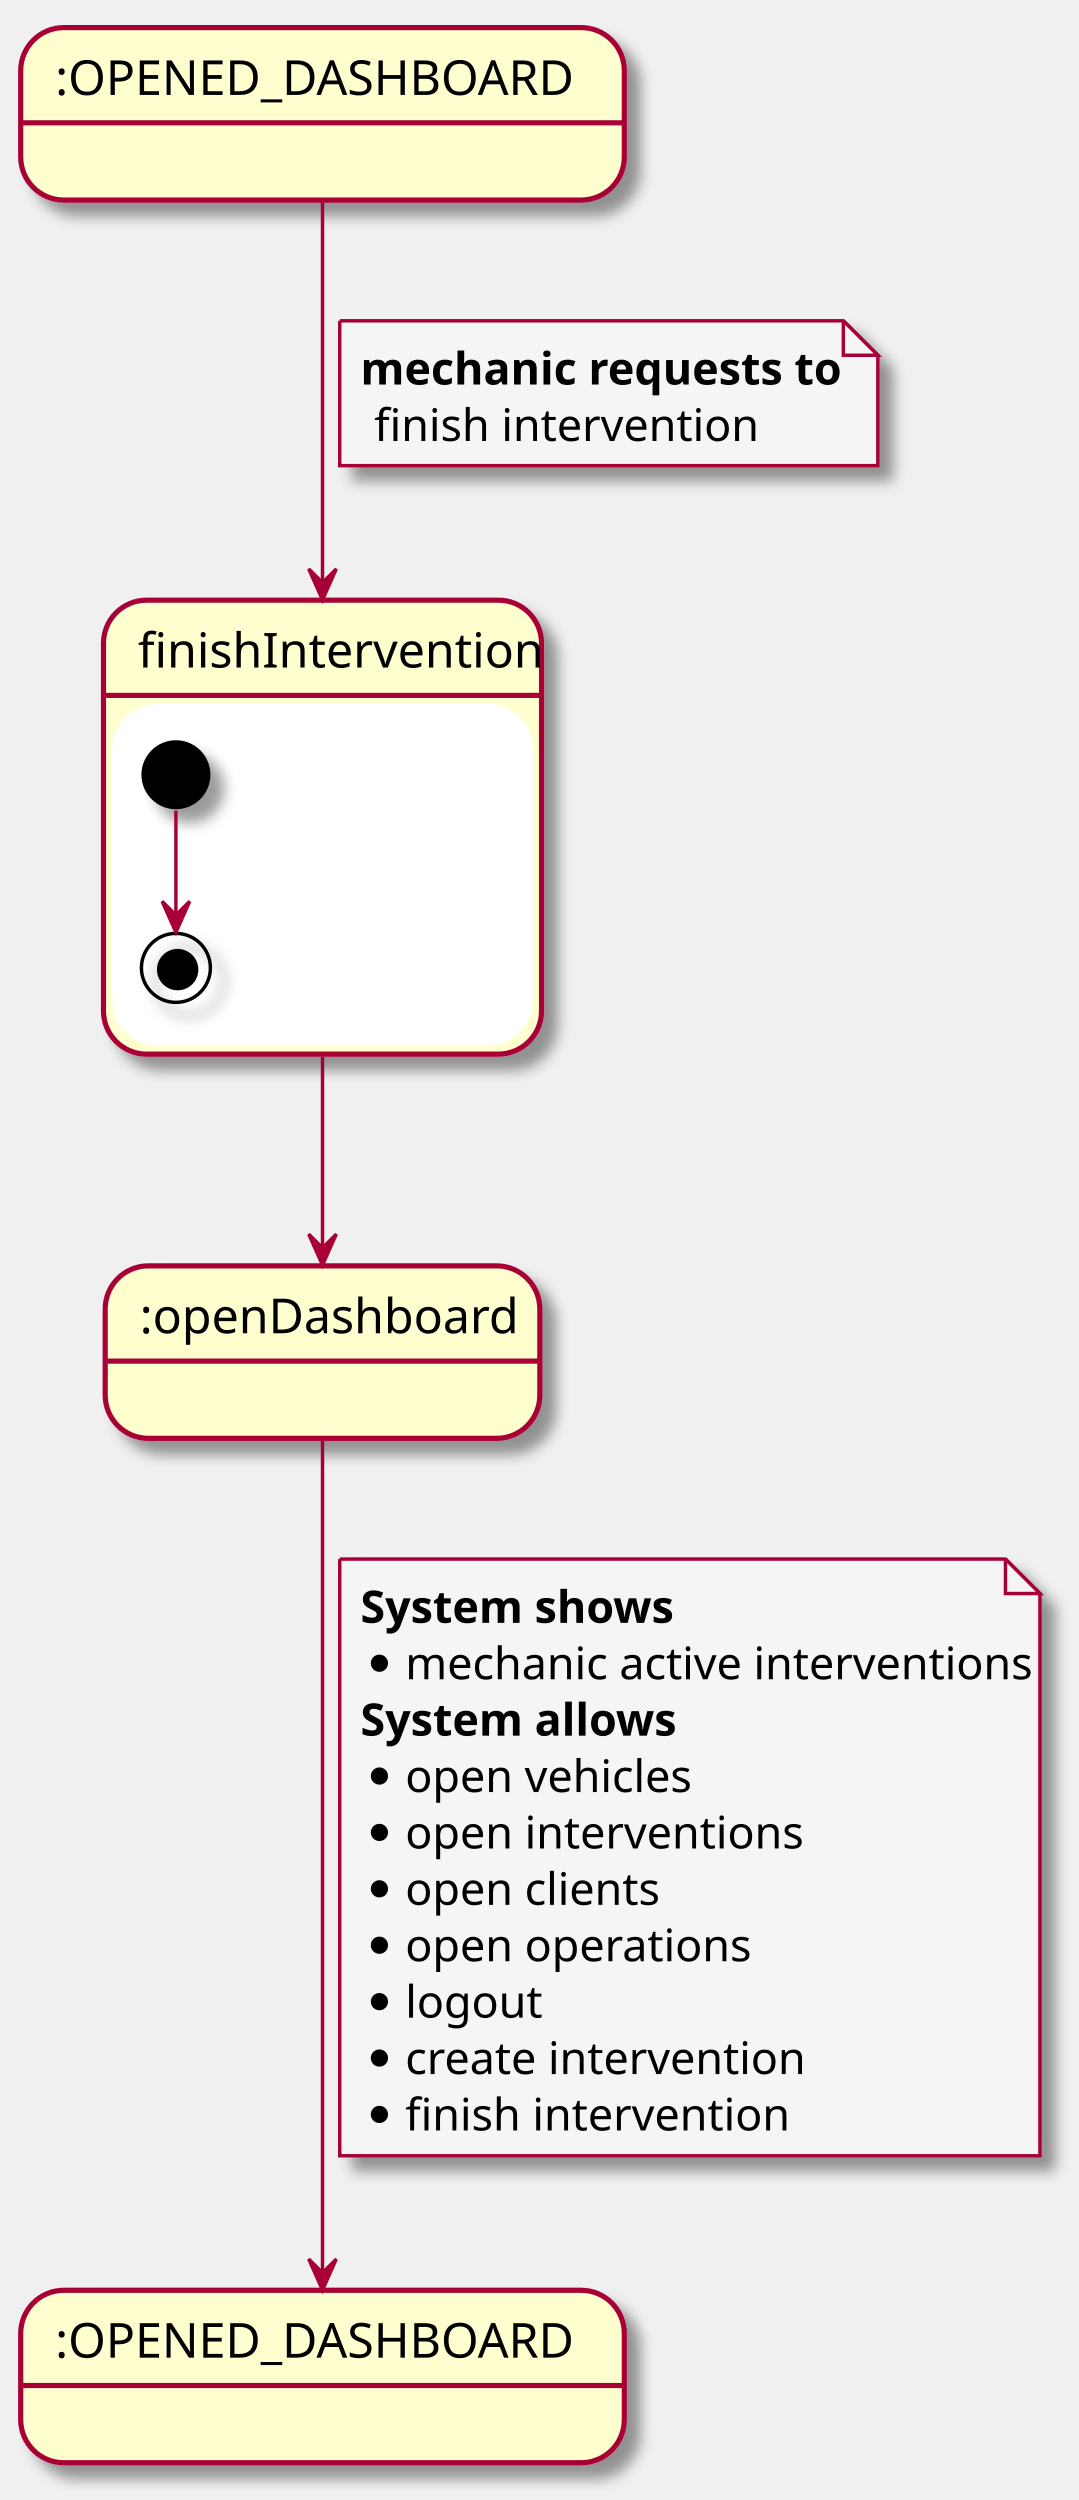
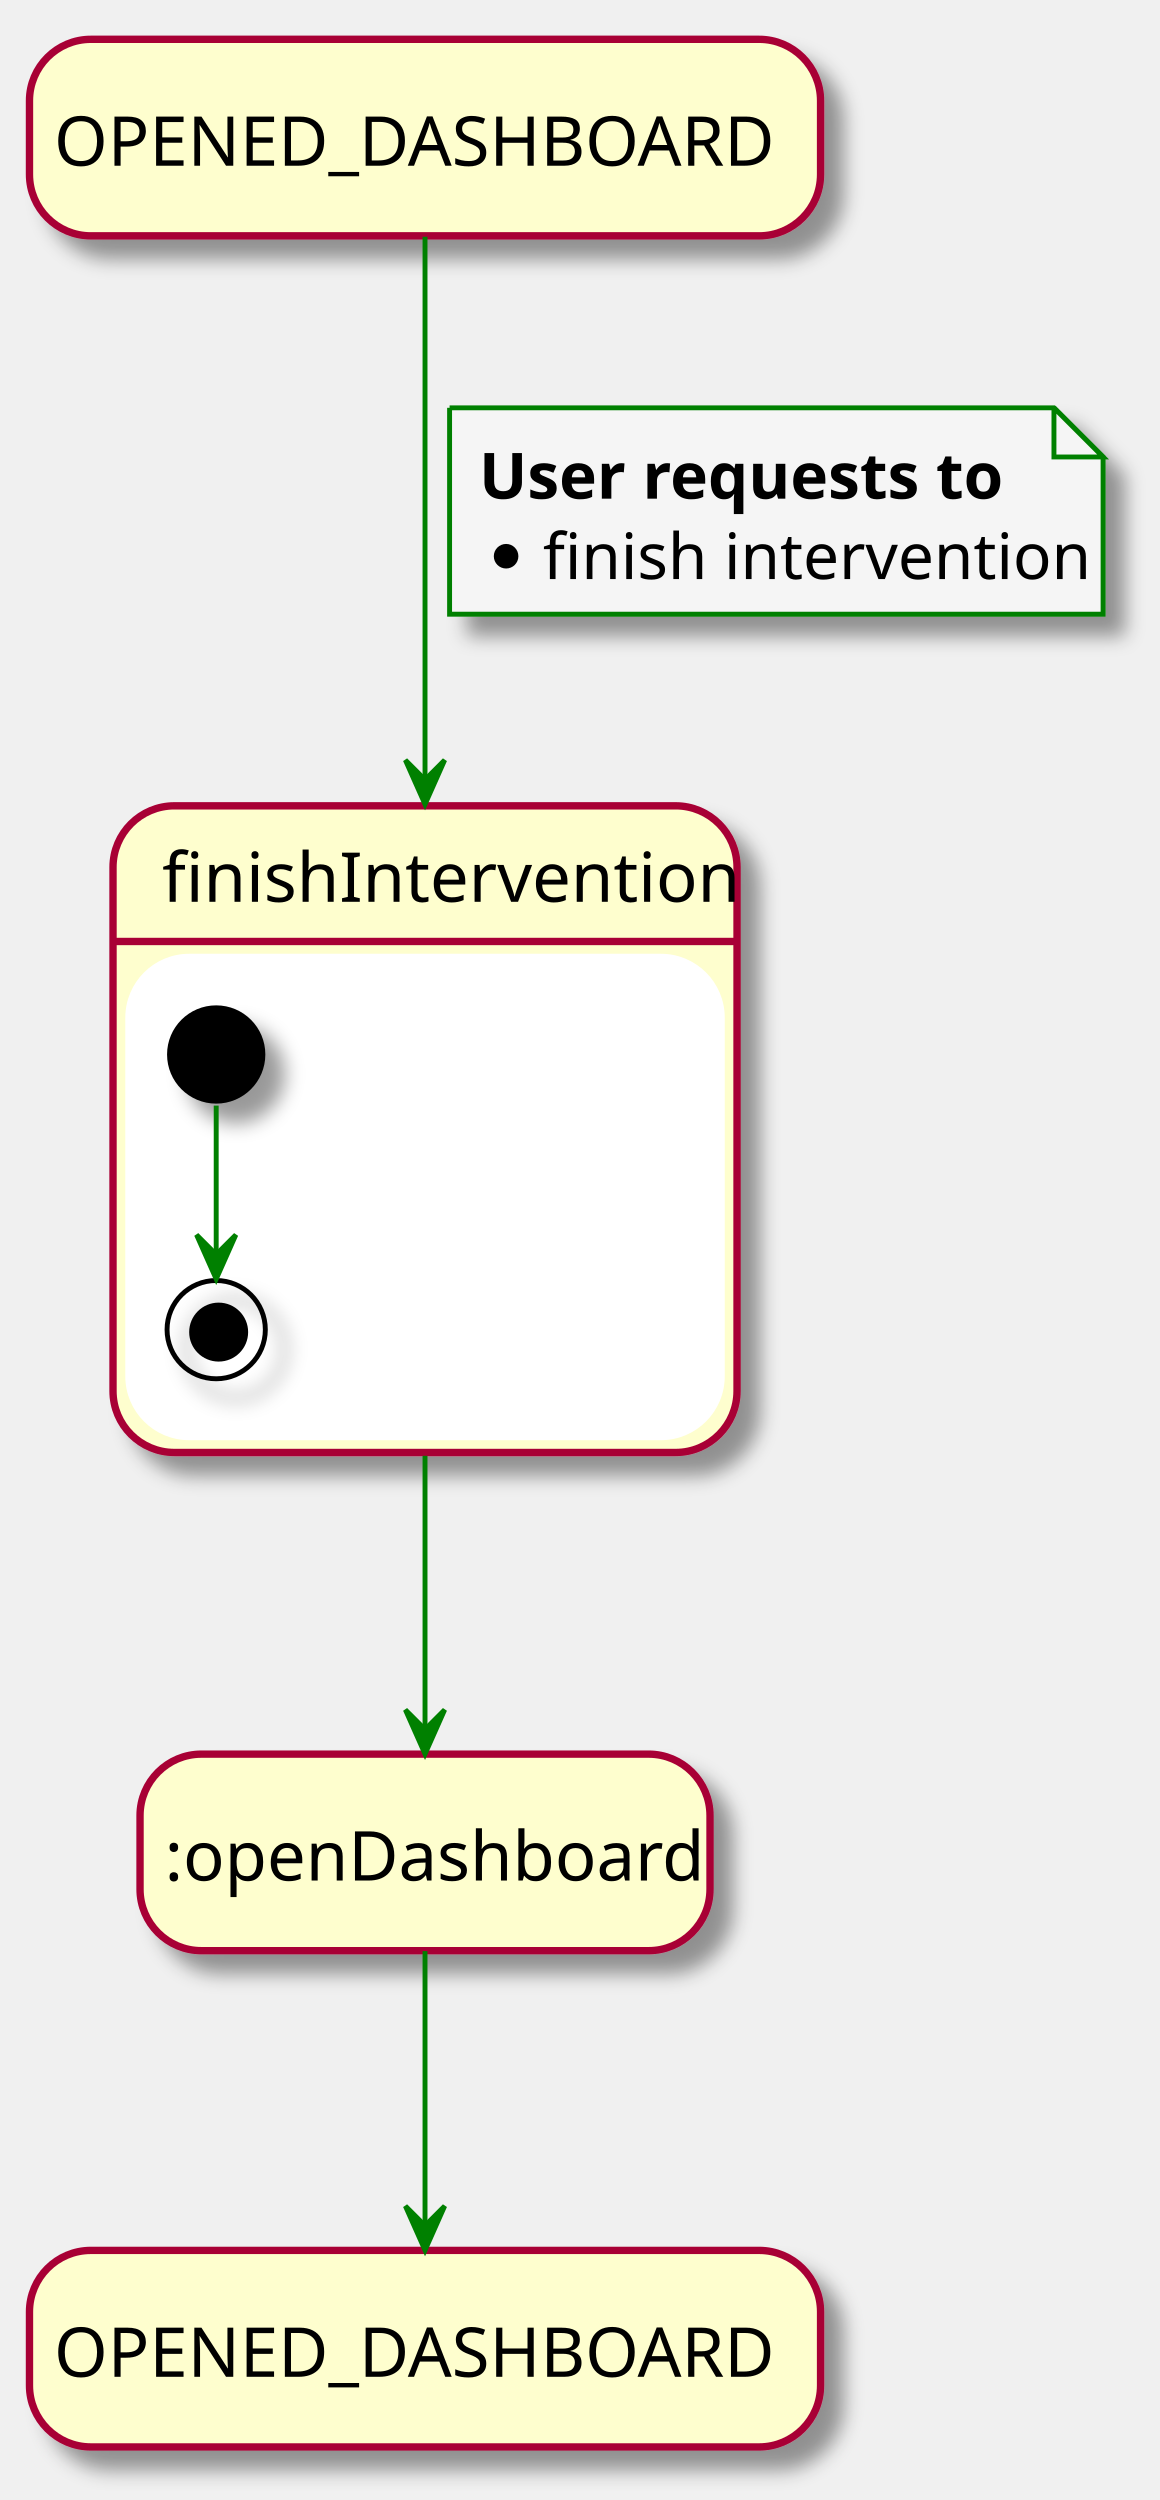
- <svg xmlns="http://www.w3.org/2000/svg" contentScriptType="application/ecmascript" contentStyleType="text/css" height="906.25px" preserveAspectRatio="none" style="width:391px;height:906px;" version="1.1" viewBox="0 0 391 906" width="391.25px" zoomAndPan="magnify">
+ <svg xmlns="http://www.w3.org/2000/svg" contentScriptType="application/ecmascript" contentStyleType="text/css" height="636.25px" preserveAspectRatio="none" style="width:295px;height:636px;" version="1.1" viewBox="0 0 295 636" width="295px" zoomAndPan="magnify">
  <defs>
-     <filter height="300%" id="f1ud0agzz3wls6" width="300%" x="-1" y="-1">
+     <filter height="300%" id="f5egzz665c2q8" width="300%" x="-1" y="-1">
      <feGaussianBlur result="blurOut" stdDeviation="2.5" />
      <feColorMatrix in="blurOut" result="blurOut2" type="matrix" values="0 0 0 0 0 0 0 0 0 0 0 0 0 0 0 0 0 0 .4 0" />
      <feOffset dx="5.0" dy="5.0" in="blurOut2" result="blurOut3" />
      <feBlend in="SourceGraphic" in2="blurOut3" mode="normal" />
    </filter>
  </defs>
  <g>
-     <rect fill="#FEFECE" filter="url(#f1ud0agzz3wls6)" height="62.5" rx="15.625" ry="15.625" style="stroke: #A80036; stroke-width: 1.875;" width="218.75" x="7.5" y="10" />
-     <line style="stroke: #A80036; stroke-width: 1.875;" x1="7.5" x2="226.25" y1="44.512" y2="44.512" />
-     <text fill="#000000" font-family="sans-serif" font-size="17.5" lengthAdjust="spacingAndGlyphs" textLength="193.75" x="20" y="34.416">:OPENED_DASHBOARD</text>
-     <rect fill="#FEFECE" filter="url(#f1ud0agzz3wls6)" height="62.5" rx="15.625" ry="15.625" style="stroke: #A80036; stroke-width: 1.875;" width="157.5" x="38.125" y="458.75" />
-     <line style="stroke: #A80036; stroke-width: 1.875;" x1="38.125" x2="195.625" y1="493.262" y2="493.262" />
-     <text fill="#000000" font-family="sans-serif" font-size="17.5" lengthAdjust="spacingAndGlyphs" textLength="132.5" x="50.625" y="483.166">:openDashboard</text>
-     <rect fill="#FEFECE" filter="url(#f1ud0agzz3wls6)" height="62.5" rx="15.625" ry="15.625" style="stroke: #A80036; stroke-width: 1.875;" width="218.75" x="7.5" y="830" />
-     <line style="stroke: #A80036; stroke-width: 1.875;" x1="7.5" x2="226.25" y1="864.512" y2="864.512" />
-     <text fill="#000000" font-family="sans-serif" font-size="17.5" lengthAdjust="spacingAndGlyphs" textLength="193.75" x="20" y="854.417">:OPENED_DASHBOARD</text>
-     <rect fill="#FEFECE" filter="url(#f1ud0agzz3wls6)" height="164.512" rx="15.625" ry="15.625" style="stroke: #A80036; stroke-width: 1.875;" width="158.75" x="37.5" y="217.5" />
-     <rect fill="#FFFFFF" height="122.5" rx="15.625" ry="15.625" style="stroke: #FFFFFF; stroke-width: 1.25;" width="151.25" x="41.25" y="255.762" />
-     <line style="stroke: #A80036; stroke-width: 1.875;" x1="37.5" x2="196.25" y1="252.012" y2="252.012" />
-     <text fill="#000000" font-family="sans-serif" font-size="17.5" lengthAdjust="spacingAndGlyphs" textLength="133.75" x="50" y="241.917">finishIntervention</text>
-     <ellipse cx="63.75" cy="280.762" fill="#000000" filter="url(#f1ud0agzz3wls6)" rx="12.5" ry="12.5" style="stroke: none; stroke-width: 1.25;" />
-     <ellipse cx="63.75" cy="350.762" fill="none" filter="url(#f1ud0agzz3wls6)" rx="12.5" ry="12.5" style="stroke: #000000; stroke-width: 1.25;" />
-     <ellipse cx="64.375" cy="351.387" fill="#000000" rx="7.5" ry="7.5" style="stroke: none; stroke-width: 1.25;" />
-     <path d="M63.75,293.769 C63.75,304.126 63.75,319.376 63.75,331.309 " fill="none" id="*start*finishIntervention-&gt;*end*finishIntervention" style="stroke: #A80036; stroke-width: 1.25;" />
-     <polygon fill="#A80036" points="63.75,337.889,68.75,326.639,63.75,331.639,58.75,326.639,63.75,337.889" style="stroke: #A80036; stroke-width: 1.25;" />
-     <path d="M116.875,72.901 C116.875,106.778 116.875,163.094 116.875,211.014 " fill="none" id="initState-&gt;finishIntervention" style="stroke: #A80036; stroke-width: 1.25;" />
-     <polygon fill="#A80036" points="116.875,217.415,121.875,206.165,116.875,211.165,111.875,206.165,116.875,217.415" style="stroke: #A80036; stroke-width: 1.25;" />
-     <path d="M123.125,116.25 L123.125,168.75 L318.125,168.75 L318.125,128.75 L305.625,116.25 L123.125,116.25 " fill="#F5F5F5" filter="url(#f1ud0agzz3wls6)" style="stroke: #A80036; stroke-width: 1.25;" />
-     <path d="M305.625,116.25 L305.625,128.75 L318.125,128.75 L305.625,116.25 " fill="#F5F5F5" style="stroke: #A80036; stroke-width: 1.25;" />
-     <text fill="#000000" font-family="sans-serif" font-size="16.25" font-weight="bold" lengthAdjust="spacingAndGlyphs" textLength="168.75" x="130.625" y="139.369">mechanic requests to</text>
-     <text fill="#000000" font-family="sans-serif" font-size="16.25" lengthAdjust="spacingAndGlyphs" textLength="123.75" x="135.625" y="159.808">finish intervention</text>
-     <path d="M116.875,382.945 C116.875,407.061 116.875,432.26 116.875,452.014 " fill="none" id="finishIntervention-&gt;openDashboard" style="stroke: #A80036; stroke-width: 1.25;" />
-     <polygon fill="#A80036" points="116.875,458.495,121.875,447.245,116.875,452.245,111.875,447.245,116.875,458.495" style="stroke: #A80036; stroke-width: 1.25;" />
-     <path d="M116.875,521.426 C116.875,588.715 116.875,750.83 116.875,823.586 " fill="none" id="openDashboard-&gt;OPENED_DASHBOARD" style="stroke: #A80036; stroke-width: 1.25;" />
-     <polygon fill="#A80036" points="116.875,829.924,121.875,818.674,116.875,823.674,111.875,818.674,116.875,829.924" style="stroke: #A80036; stroke-width: 1.25;" />
-     <path d="M123.125,565 L123.125,781.25 L376.875,781.25 L376.875,577.5 L364.375,565 L123.125,565 " fill="#F5F5F5" filter="url(#f1ud0agzz3wls6)" style="stroke: #A80036; stroke-width: 1.25;" />
-     <path d="M364.375,565 L364.375,577.5 L376.875,577.5 L364.375,565 " fill="#F5F5F5" style="stroke: #A80036; stroke-width: 1.25;" />
-     <text fill="#000000" font-family="sans-serif" font-size="16.25" font-weight="bold" lengthAdjust="spacingAndGlyphs" textLength="111.25" x="130.625" y="588.119">System shows</text>
-     <ellipse cx="137.5" cy="602.754" fill="#000000" rx="3.125" ry="3.125" style="stroke: #000000; stroke-width: 0.0;" />
-     <text fill="#000000" font-family="sans-serif" font-size="16.25" lengthAdjust="spacingAndGlyphs" textLength="211.25" x="146.875" y="608.558">mechanic active interventions</text>
-     <text fill="#000000" font-family="sans-serif" font-size="16.25" font-weight="bold" lengthAdjust="spacingAndGlyphs" textLength="113.75" x="130.625" y="628.998">System allows</text>
-     <ellipse cx="137.5" cy="643.633" fill="#000000" rx="3.125" ry="3.125" style="stroke: #000000; stroke-width: 0.0;" />
-     <text fill="#000000" font-family="sans-serif" font-size="16.25" lengthAdjust="spacingAndGlyphs" textLength="97.5" x="146.875" y="649.437">open vehicles</text>
-     <ellipse cx="137.5" cy="664.072" fill="#000000" rx="3.125" ry="3.125" style="stroke: #000000; stroke-width: 0.0;" />
-     <text fill="#000000" font-family="sans-serif" font-size="16.25" lengthAdjust="spacingAndGlyphs" textLength="130" x="146.875" y="669.877">open interventions</text>
-     <ellipse cx="137.5" cy="684.512" fill="#000000" rx="3.125" ry="3.125" style="stroke: #000000; stroke-width: 0.0;" />
-     <text fill="#000000" font-family="sans-serif" font-size="16.25" lengthAdjust="spacingAndGlyphs" textLength="87.5" x="146.875" y="690.316">open clients</text>
-     <ellipse cx="137.5" cy="704.951" fill="#000000" rx="3.125" ry="3.125" style="stroke: #000000; stroke-width: 0.0;" />
-     <text fill="#000000" font-family="sans-serif" font-size="16.25" lengthAdjust="spacingAndGlyphs" textLength="115" x="146.875" y="710.756">open operations</text>
-     <ellipse cx="137.5" cy="725.391" fill="#000000" rx="3.125" ry="3.125" style="stroke: #000000; stroke-width: 0.0;" />
-     <text fill="#000000" font-family="sans-serif" font-size="16.25" lengthAdjust="spacingAndGlyphs" textLength="43.75" x="146.875" y="731.195">logout</text>
-     <ellipse cx="137.5" cy="745.83" fill="#000000" rx="3.125" ry="3.125" style="stroke: #000000; stroke-width: 0.0;" />
-     <text fill="#000000" font-family="sans-serif" font-size="16.25" lengthAdjust="spacingAndGlyphs" textLength="131.25" x="146.875" y="751.635">create intervention</text>
-     <ellipse cx="137.5" cy="766.269" fill="#000000" rx="3.125" ry="3.125" style="stroke: #000000; stroke-width: 0.0;" />
-     <text fill="#000000" font-family="sans-serif" font-size="16.25" lengthAdjust="spacingAndGlyphs" textLength="123.75" x="146.875" y="772.074">finish intervention</text>
+     <rect fill="#FEFECE" filter="url(#f5egzz665c2q8)" height="50" rx="15.625" ry="15.625" style="stroke: #A80036; stroke-width: 1.875;" width="201.25" x="7.5" y="10" />
+     <text fill="#000000" font-family="sans-serif" font-size="17.5" lengthAdjust="spacingAndGlyphs" textLength="188.75" x="13.75" y="42.161">OPENED_DASHBOARD</text>
+     <rect fill="#FEFECE" filter="url(#f5egzz665c2q8)" height="50" rx="15.625" ry="15.625" style="stroke: #A80036; stroke-width: 1.875;" width="145" x="35.625" y="446.25" />
+     <text fill="#000000" font-family="sans-serif" font-size="17.5" lengthAdjust="spacingAndGlyphs" textLength="132.5" x="41.875" y="478.411">:openDashboard</text>
+     <rect fill="#FEFECE" filter="url(#f5egzz665c2q8)" height="50" rx="15.625" ry="15.625" style="stroke: #A80036; stroke-width: 1.875;" width="201.25" x="7.5" y="572.5" />
+     <text fill="#000000" font-family="sans-serif" font-size="17.5" lengthAdjust="spacingAndGlyphs" textLength="188.75" x="13.75" y="604.661">OPENED_DASHBOARD</text>
+     <rect fill="#FEFECE" filter="url(#f5egzz665c2q8)" height="164.512" rx="15.625" ry="15.625" style="stroke: #A80036; stroke-width: 1.875;" width="158.75" x="28.75" y="205" />
+     <rect fill="#FFFFFF" height="122.5" rx="15.625" ry="15.625" style="stroke: #FFFFFF; stroke-width: 1.25;" width="151.25" x="32.5" y="243.262" />
+     <line style="stroke: #A80036; stroke-width: 1.875;" x1="28.75" x2="187.5" y1="239.512" y2="239.512" />
+     <text fill="#000000" font-family="sans-serif" font-size="17.5" lengthAdjust="spacingAndGlyphs" textLength="133.75" x="41.25" y="229.417">finishIntervention</text>
+     <ellipse cx="55" cy="268.262" fill="#000000" filter="url(#f5egzz665c2q8)" rx="12.5" ry="12.5" style="stroke: none; stroke-width: 1.25;" />
+     <ellipse cx="55" cy="338.262" fill="none" filter="url(#f5egzz665c2q8)" rx="12.5" ry="12.5" style="stroke: #000000; stroke-width: 1.25;" />
+     <ellipse cx="55.625" cy="338.887" fill="#000000" rx="7.5" ry="7.5" style="stroke: none; stroke-width: 1.25;" />
+     <path d="M55,281.269 C55,291.626 55,306.876 55,318.809 " fill="none" id="*start*finishIntervention-&gt;*end*finishIntervention" style="stroke: #008000; stroke-width: 1.25;" />
+     <polygon fill="#008000" points="55,325.389,60,314.139,55,319.139,50,314.139,55,325.389" style="stroke: #008000; stroke-width: 1.25;" />
+     <path d="M108.125,60.221 C108.125,91.801 108.125,149.076 108.125,198.066 " fill="none" id="initState-&gt;finishIntervention" style="stroke: #008000; stroke-width: 1.25;" />
+     <polygon fill="#008000" points="108.125,204.613,113.125,193.363,108.125,198.363,103.125,193.363,108.125,204.613" style="stroke: #008000; stroke-width: 1.25;" />
+     <path d="M114.375,103.75 L114.375,156.25 L280.625,156.25 L280.625,116.25 L268.125,103.75 L114.375,103.75 " fill="#F5F5F5" filter="url(#f5egzz665c2q8)" style="stroke: #008000; stroke-width: 1.25;" />
+     <path d="M268.125,103.75 L268.125,116.25 L280.625,116.25 L268.125,103.75 " fill="#F5F5F5" style="stroke: #008000; stroke-width: 1.25;" />
+     <text fill="#000000" font-family="sans-serif" font-size="16.25" font-weight="bold" lengthAdjust="spacingAndGlyphs" textLength="126.25" x="121.875" y="126.869">User requests to</text>
+     <ellipse cx="128.75" cy="141.504" fill="#000000" rx="3.125" ry="3.125" style="stroke: #000000; stroke-width: 0.0;" />
+     <text fill="#000000" font-family="sans-serif" font-size="16.25" lengthAdjust="spacingAndGlyphs" textLength="123.75" x="138.125" y="147.308">finish intervention</text>
+     <path d="M108.125,370.361 C108.125,394.965 108.125,420.462 108.125,439.506 " fill="none" id="finishIntervention-&gt;openDashboard" style="stroke: #008000; stroke-width: 1.25;" />
+     <polygon fill="#008000" points="108.125,446.216,113.125,434.966,108.125,439.966,103.125,434.966,108.125,446.216" style="stroke: #008000; stroke-width: 1.25;" />
+     <path d="M108.125,496.36 C108.125,516.219 108.125,544.608 108.125,566.049 " fill="none" id="openDashboard-&gt;OPENED_DASHBOARD" style="stroke: #008000; stroke-width: 1.25;" />
+     <polygon fill="#008000" points="108.125,572.463,113.125,561.213,108.125,566.213,103.125,561.213,108.125,572.463" style="stroke: #008000; stroke-width: 1.25;" />
  </g>
</svg>
